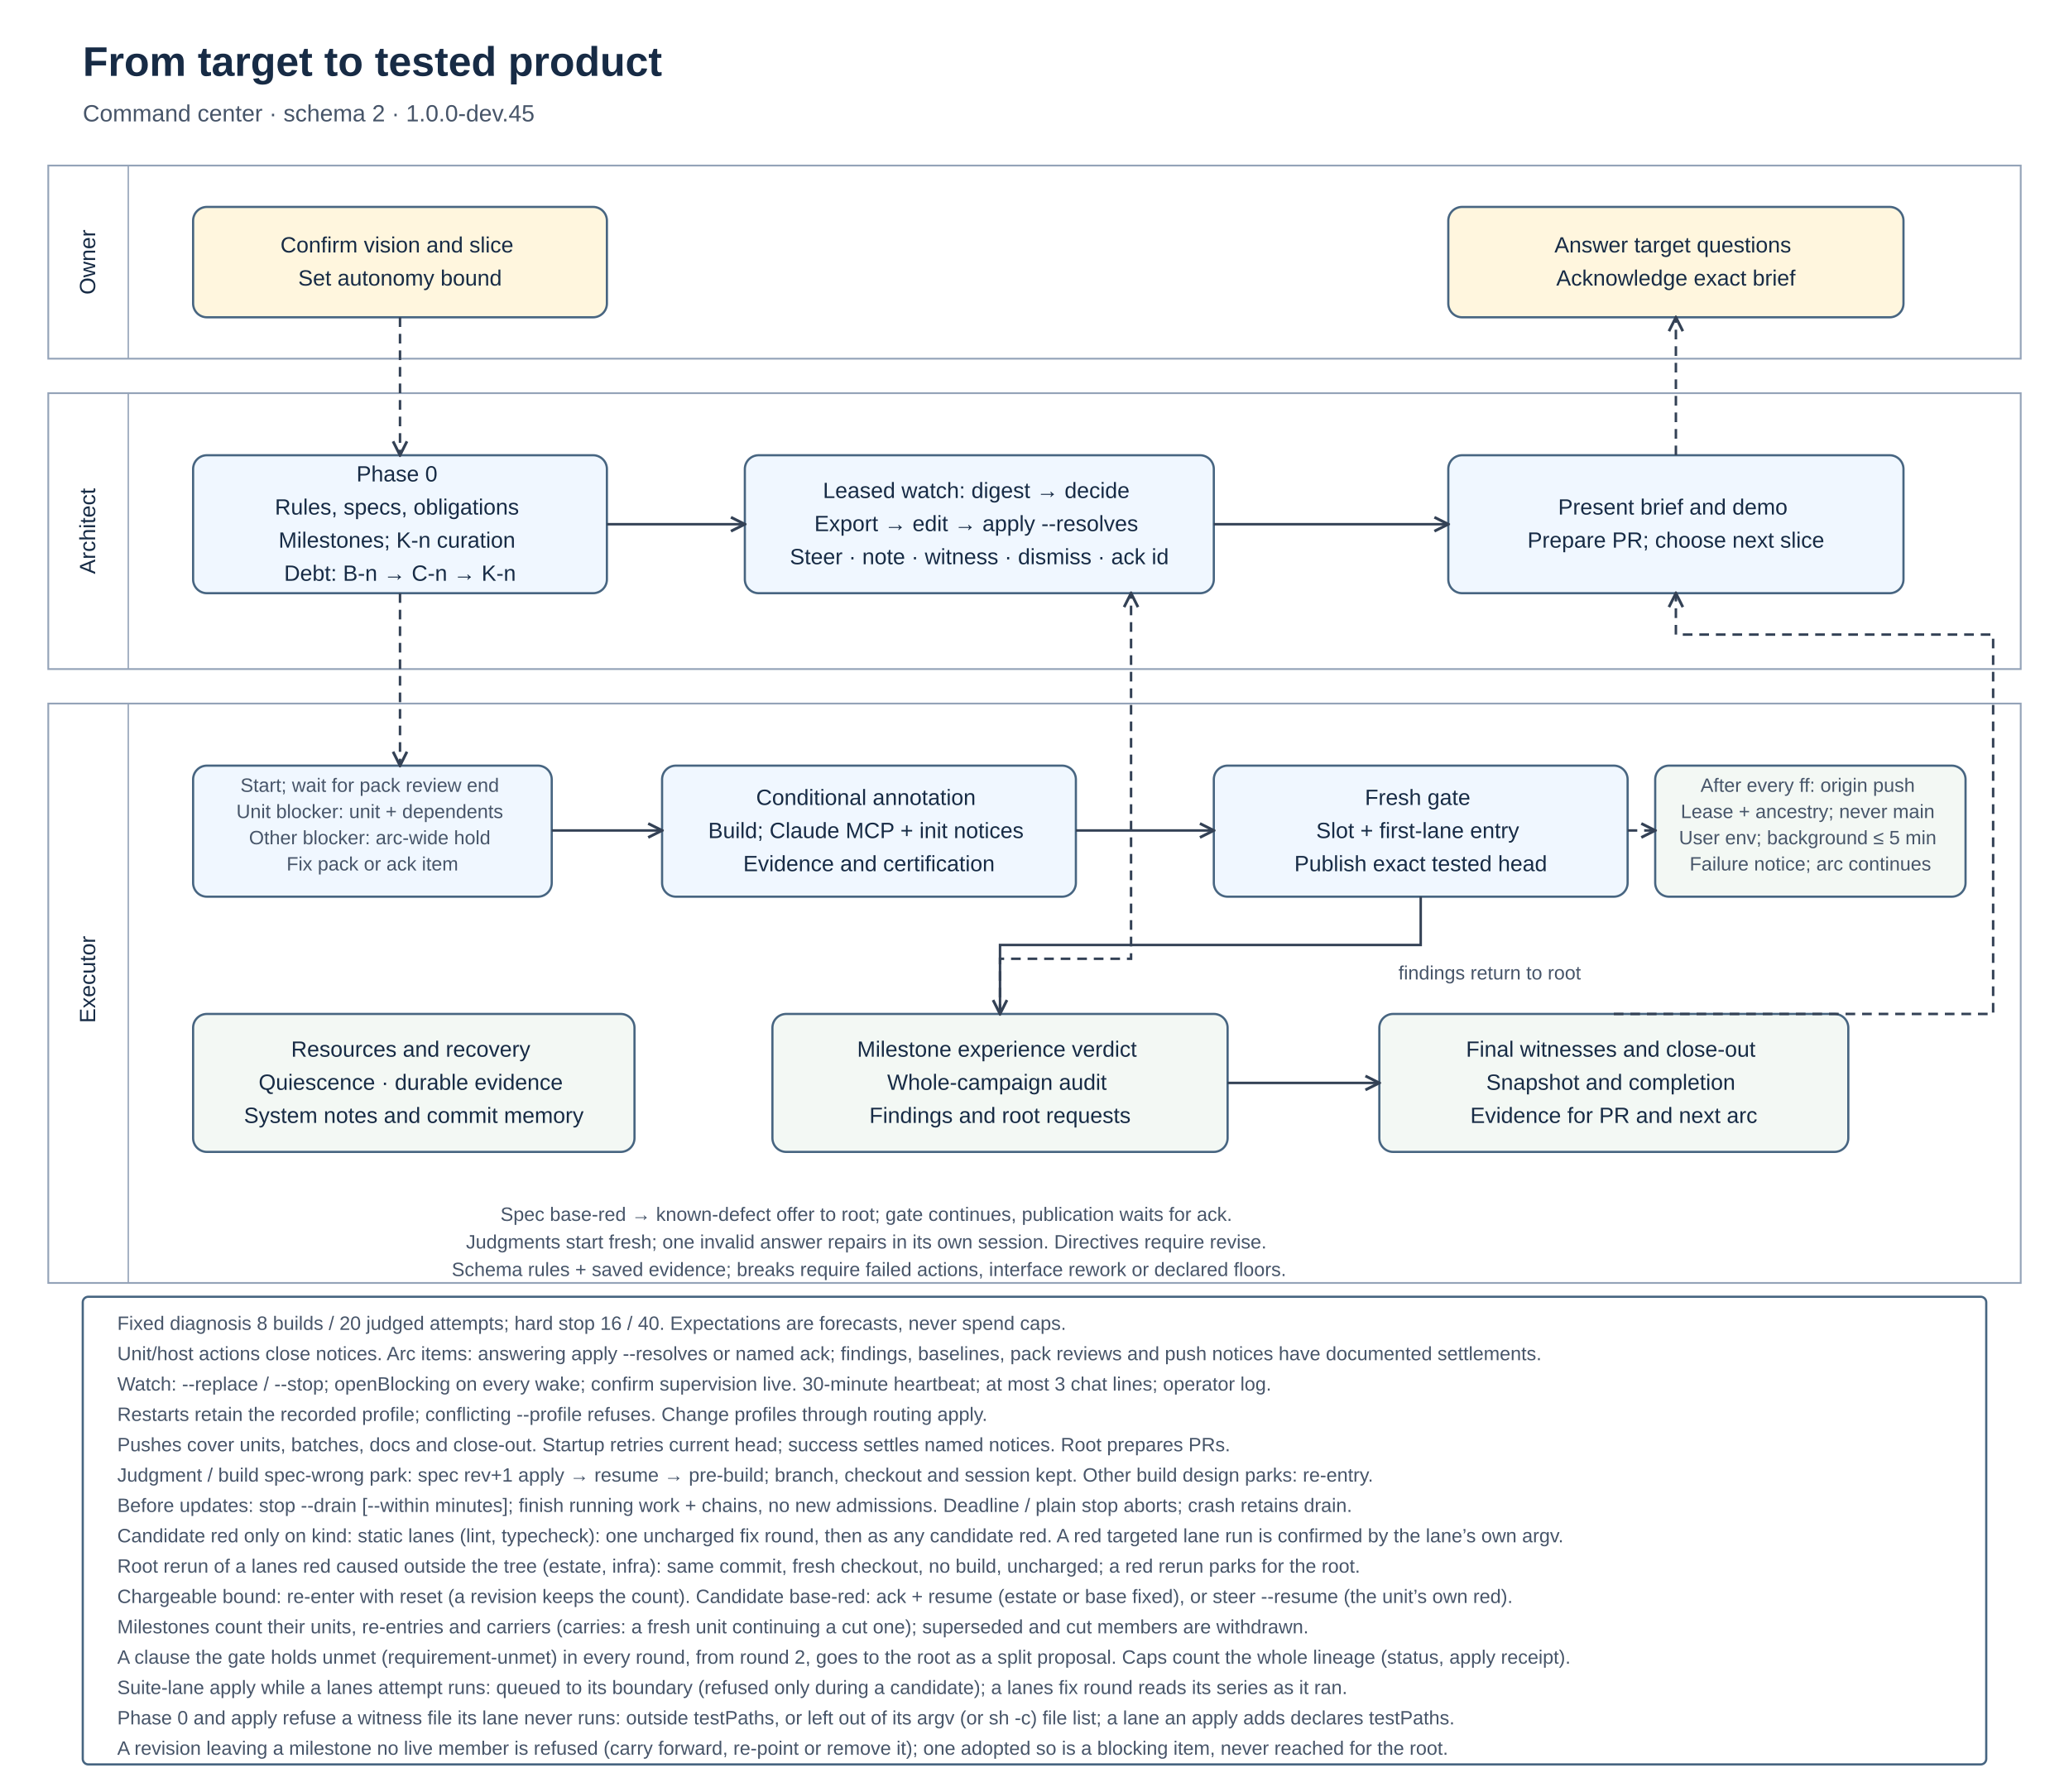
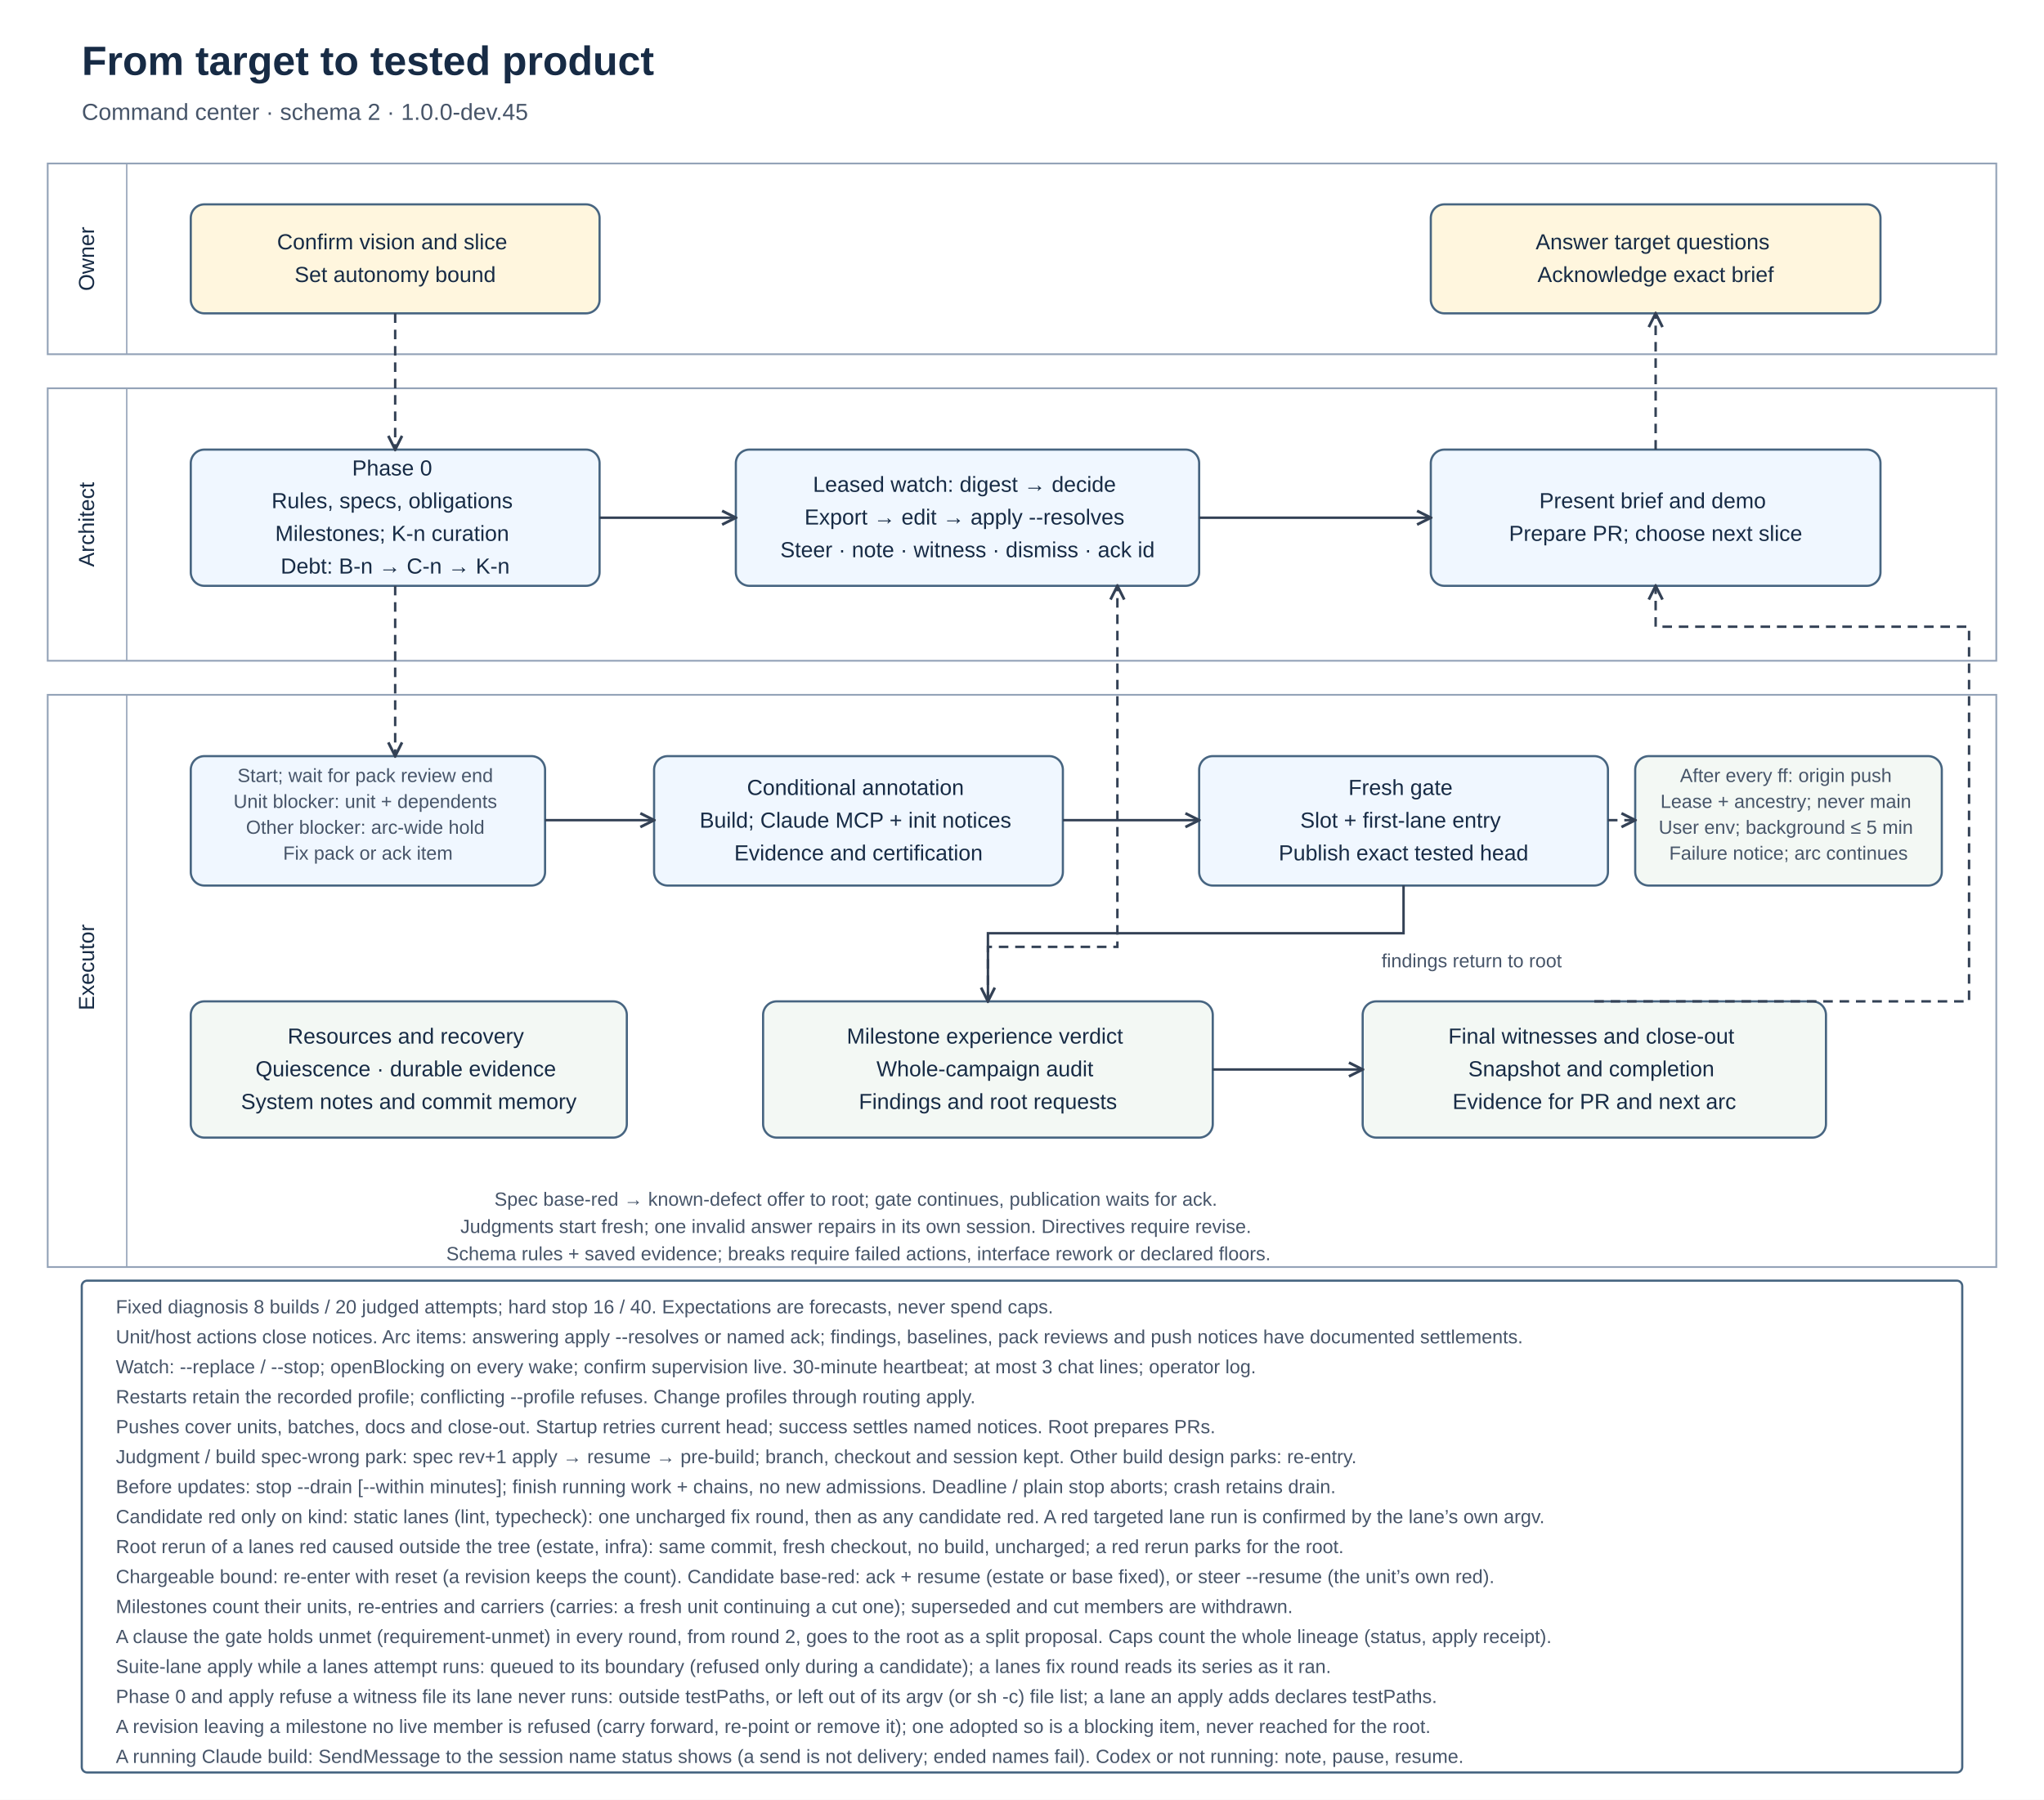
- <svg xmlns="http://www.w3.org/2000/svg" width="1500" height="1299" viewBox="0 0 1500 1299" role="img" aria-labelledby="title desc">
+ <svg xmlns="http://www.w3.org/2000/svg" width="1500" height="1321" viewBox="0 0 1500 1321" role="img" aria-labelledby="title desc">
  <defs>
    <marker id="arrow" viewBox="0 0 10 10" refX="9" refY="5" markerWidth="7" markerHeight="7" orient="auto-start-reverse">
      <path d="M 1 1 L 9 5 L 1 9" fill="none" stroke="#334155" stroke-width="1.6" />
    </marker>
  </defs>
  <style>text{font-family:Arial,Helvetica,sans-serif;fill:#172b45} .title{font-size:30px;font-weight:700}.sub{font-size:17px;fill:#475569}.label{font-size:16px}.small{font-size:14px;fill:#475569}.task{stroke:#476581;stroke-width:1.6}.edge{fill:none;stroke:#334155;stroke-width:1.8;marker-end:url(#arrow)}.msg{stroke-dasharray:7 5}.pool{fill:#fff;stroke:#94a3b8;stroke-width:1.3}</style>
-   <rect width="1500" height="1299" fill="#fff" />
+   <rect width="1500" height="1321" fill="#fff" />
  <text x="60" y="55" class="title" text-anchor="start">
    <tspan x="60" dy="0">From target to tested product</tspan>
  </text>
  <text x="60" y="88" class="sub" text-anchor="start">
    <tspan x="60" dy="0">Command center · schema 2 · 1.0.0-dev.45</tspan>
  </text>
  <rect x="35" y="120" width="1430" height="140" class="pool" />
  <path d="M93 120V260" stroke="#94a3b8" />
  <text transform="translate(69 190.0) rotate(-90)" text-anchor="middle" class="label">Owner</text>
  <rect x="35" y="285" width="1430" height="200" class="pool" />
  <path d="M93 285V485" stroke="#94a3b8" />
  <text transform="translate(69 385.0) rotate(-90)" text-anchor="middle" class="label">Architect</text>
  <rect x="35" y="510" width="1430" height="420" class="pool" />
  <path d="M93 510V930" stroke="#94a3b8" />
  <text transform="translate(69 710.0) rotate(-90)" text-anchor="middle" class="label">Executor</text>
  <rect x="140" y="150" width="300" height="80" rx="10" fill="#fff6de" class="task" />
  <text x="290.0" y="183.0" class="label" text-anchor="middle">
    <tspan x="290.0" dy="0">Confirm vision and slice</tspan>
    <tspan x="290.0" dy="24">Set autonomy bound</tspan>
  </text>
  <rect x="1050" y="150" width="330" height="80" rx="10" fill="#fff6de" class="task" />
  <text x="1215.0" y="183.0" class="label" text-anchor="middle">
    <tspan x="1215.0" dy="0">Answer target questions</tspan>
    <tspan x="1215.0" dy="24">Acknowledge exact brief</tspan>
  </text>
  <rect x="140" y="330" width="300" height="100" rx="10" fill="#f0f7ff" class="task" />
  <text x="290.0" y="349.0" class="label" text-anchor="middle">
    <tspan x="290.0" dy="0">Phase 0</tspan>
    <tspan x="290.0" dy="24">Rules, specs, obligations</tspan>
    <tspan x="290.0" dy="24">Milestones; K-n curation</tspan>
    <tspan x="290.0" dy="24">Debt: B-n → C-n → K-n</tspan>
  </text>
  <rect x="540" y="330" width="340" height="100" rx="10" fill="#f0f7ff" class="task" />
  <text x="710.0" y="361.0" class="label" text-anchor="middle">
    <tspan x="710.0" dy="0">Leased watch: digest → decide</tspan>
    <tspan x="710.0" dy="24">Export → edit → apply --resolves</tspan>
    <tspan x="710.0" dy="24">Steer · note · witness · dismiss · ack id</tspan>
  </text>
  <rect x="1050" y="330" width="330" height="100" rx="10" fill="#f0f7ff" class="task" />
  <text x="1215.0" y="373.0" class="label" text-anchor="middle">
    <tspan x="1215.0" dy="0">Present brief and demo</tspan>
    <tspan x="1215.0" dy="24">Prepare PR; choose next slice</tspan>
  </text>
  <polyline points="290,230 290,330" class="edge msg" />
  <polyline points="1215,330 1215,230" class="edge msg" />
  <polyline points="440,380 540,380" class="edge" />
  <polyline points="880,380 1050,380" class="edge" />
  <rect x="140" y="555" width="260" height="95" rx="10" fill="#f0f7ff" class="task" />
  <text x="270.0" y="574" class="small" text-anchor="middle">
    <tspan x="270.0" dy="0">Start; wait for pack review end</tspan>
    <tspan x="270.0" dy="19">Unit blocker: unit + dependents</tspan>
    <tspan x="270.0" dy="19">Other blocker: arc-wide hold</tspan>
    <tspan x="270.0" dy="19">Fix pack or ack item</tspan>
  </text>
  <rect x="480" y="555" width="300" height="95" rx="10" fill="#f0f7ff" class="task" />
  <text x="630.0" y="583.5" class="label" text-anchor="middle">
    <tspan x="630.0" dy="0">Conditional annotation</tspan>
    <tspan x="630.0" dy="24">Build; Claude MCP + init notices</tspan>
    <tspan x="630.0" dy="24">Evidence and certification</tspan>
  </text>
  <rect x="880" y="555" width="300" height="95" rx="10" fill="#f0f7ff" class="task" />
  <text x="1030.0" y="583.5" class="label" text-anchor="middle">
    <tspan x="1030.0" dy="0">Fresh gate</tspan>
    <tspan x="1030.0" dy="24">Slot + first-lane entry</tspan>
    <tspan x="1030.0" dy="24">Publish exact tested head</tspan>
  </text>
  <rect x="1200" y="555" width="225" height="95" rx="10" fill="#f3f8f4" class="task" />
  <text x="1312.5" y="574" class="small" text-anchor="middle">
    <tspan x="1312.5" dy="0">After every ff: origin push</tspan>
    <tspan x="1312.5" dy="19">Lease + ancestry; never main</tspan>
    <tspan x="1312.5" dy="19">User env; background ≤ 5 min</tspan>
    <tspan x="1312.5" dy="19">Failure notice; arc continues</tspan>
  </text>
  <polyline points="1180,602 1200,602" class="edge msg" />
  <polyline points="290,430 290,555" class="edge msg" />
  <polyline points="400,602 480,602" class="edge" />
  <polyline points="780,602 880,602" class="edge" />
  <rect x="140" y="735" width="320" height="100" rx="10" fill="#f3f8f4" class="task" />
  <text x="300.0" y="766.0" class="label" text-anchor="middle">
    <tspan x="300.0" dy="0">Resources and recovery</tspan>
    <tspan x="300.0" dy="24">Quiescence · durable evidence</tspan>
    <tspan x="300.0" dy="24">System notes and commit memory</tspan>
  </text>
  <rect x="560" y="735" width="330" height="100" rx="10" fill="#f3f8f4" class="task" />
  <text x="725.0" y="766.0" class="label" text-anchor="middle">
    <tspan x="725.0" dy="0">Milestone experience verdict</tspan>
    <tspan x="725.0" dy="24">Whole-campaign audit</tspan>
    <tspan x="725.0" dy="24">Findings and root requests</tspan>
  </text>
  <rect x="1000" y="735" width="340" height="100" rx="10" fill="#f3f8f4" class="task" />
  <text x="1170.0" y="766.0" class="label" text-anchor="middle">
    <tspan x="1170.0" dy="0">Final witnesses and close-out</tspan>
    <tspan x="1170.0" dy="24">Snapshot and completion</tspan>
    <tspan x="1170.0" dy="24">Evidence for PR and next arc</tspan>
  </text>
  <polyline points="1030,650 1030,685 725,685 725,735" class="edge" />
  <polyline points="890,785 1000,785" class="edge" />
  <polyline points="1170,735 1445,735 1445,460 1215,460 1215,430" class="edge msg" />
  <polyline points="725,735 725,695 820,695 820,430" class="edge msg" />
  <text x="1080" y="710" class="small" text-anchor="middle">
    <tspan x="1080" dy="0">findings return to root</tspan>
  </text>
  <text x="630" y="885" class="small" text-anchor="middle">
    <tspan x="630" dy="0">Spec base-red → known-defect offer to root; gate continues, publication waits for ack.</tspan>
    <tspan x="630" dy="20">Judgments start fresh; one invalid answer repairs in its own session. Directives require revise.</tspan>
    <tspan x="630" dy="20">Schema rules + saved evidence; breaks require failed actions, interface rework or declared floors.</tspan>
  </text>
-   <rect x="60" y="940" width="1380" height="339" rx="4" fill="#fff" class="task" />
+   <rect x="60" y="940" width="1380" height="361" rx="4" fill="#fff" class="task" />
  <text x="85" y="964" class="small" text-anchor="start">
    <tspan x="85" dy="0">Fixed diagnosis 8 builds / 20 judged attempts; hard stop 16 / 40. Expectations are forecasts, never spend caps.</tspan>
    <tspan x="85" dy="22">Unit/host actions close notices. Arc items: answering apply --resolves or named ack; findings, baselines, pack reviews and push notices have documented settlements.</tspan>
    <tspan x="85" dy="22">Watch: --replace / --stop; openBlocking on every wake; confirm supervision live. 30-minute heartbeat; at most 3 chat lines; operator log.</tspan>
    <tspan x="85" dy="22">Restarts retain the recorded profile; conflicting --profile refuses. Change profiles through routing apply.</tspan>
    <tspan x="85" dy="22">Pushes cover units, batches, docs and close-out. Startup retries current head; success settles named notices. Root prepares PRs.</tspan>
    <tspan x="85" dy="22">Judgment / build spec-wrong park: spec rev+1 apply → resume → pre-build; branch, checkout and session kept. Other build design parks: re-entry.</tspan>
    <tspan x="85" dy="22">Before updates: stop --drain [--within minutes]; finish running work + chains, no new admissions. Deadline / plain stop aborts; crash retains drain.</tspan>
    <tspan x="85" dy="22">Candidate red only on kind: static lanes (lint, typecheck): one uncharged fix round, then as any candidate red. A red targeted lane run is confirmed by the lane’s own argv.</tspan>
    <tspan x="85" dy="22">Root rerun of a lanes red caused outside the tree (estate, infra): same commit, fresh checkout, no build, uncharged; a red rerun parks for the root.</tspan>
    <tspan x="85" dy="22">Chargeable bound: re-enter with reset (a revision keeps the count). Candidate base-red: ack + resume (estate or base fixed), or steer --resume (the unit’s own red).</tspan>
    <tspan x="85" dy="22">Milestones count their units, re-entries and carriers (carries: a fresh unit continuing a cut one); superseded and cut members are withdrawn.</tspan>
    <tspan x="85" dy="22">A clause the gate holds unmet (requirement-unmet) in every round, from round 2, goes to the root as a split proposal. Caps count the whole lineage (status, apply receipt).</tspan>
    <tspan x="85" dy="22">Suite-lane apply while a lanes attempt runs: queued to its boundary (refused only during a candidate); a lanes fix round reads its series as it ran.</tspan>
    <tspan x="85" dy="22">Phase 0 and apply refuse a witness file its lane never runs: outside testPaths, or left out of its argv (or sh -c) file list; a lane an apply adds declares testPaths.</tspan>
    <tspan x="85" dy="22">A revision leaving a milestone no live member is refused (carry forward, re-point or remove it); one adopted so is a blocking item, never reached for the root.</tspan>
+     <tspan x="85" dy="22">A running Claude build: SendMessage to the session name status shows (a send is not delivery; ended names fail). Codex or not running: note, pause, resume.</tspan>
  </text>
</svg>
